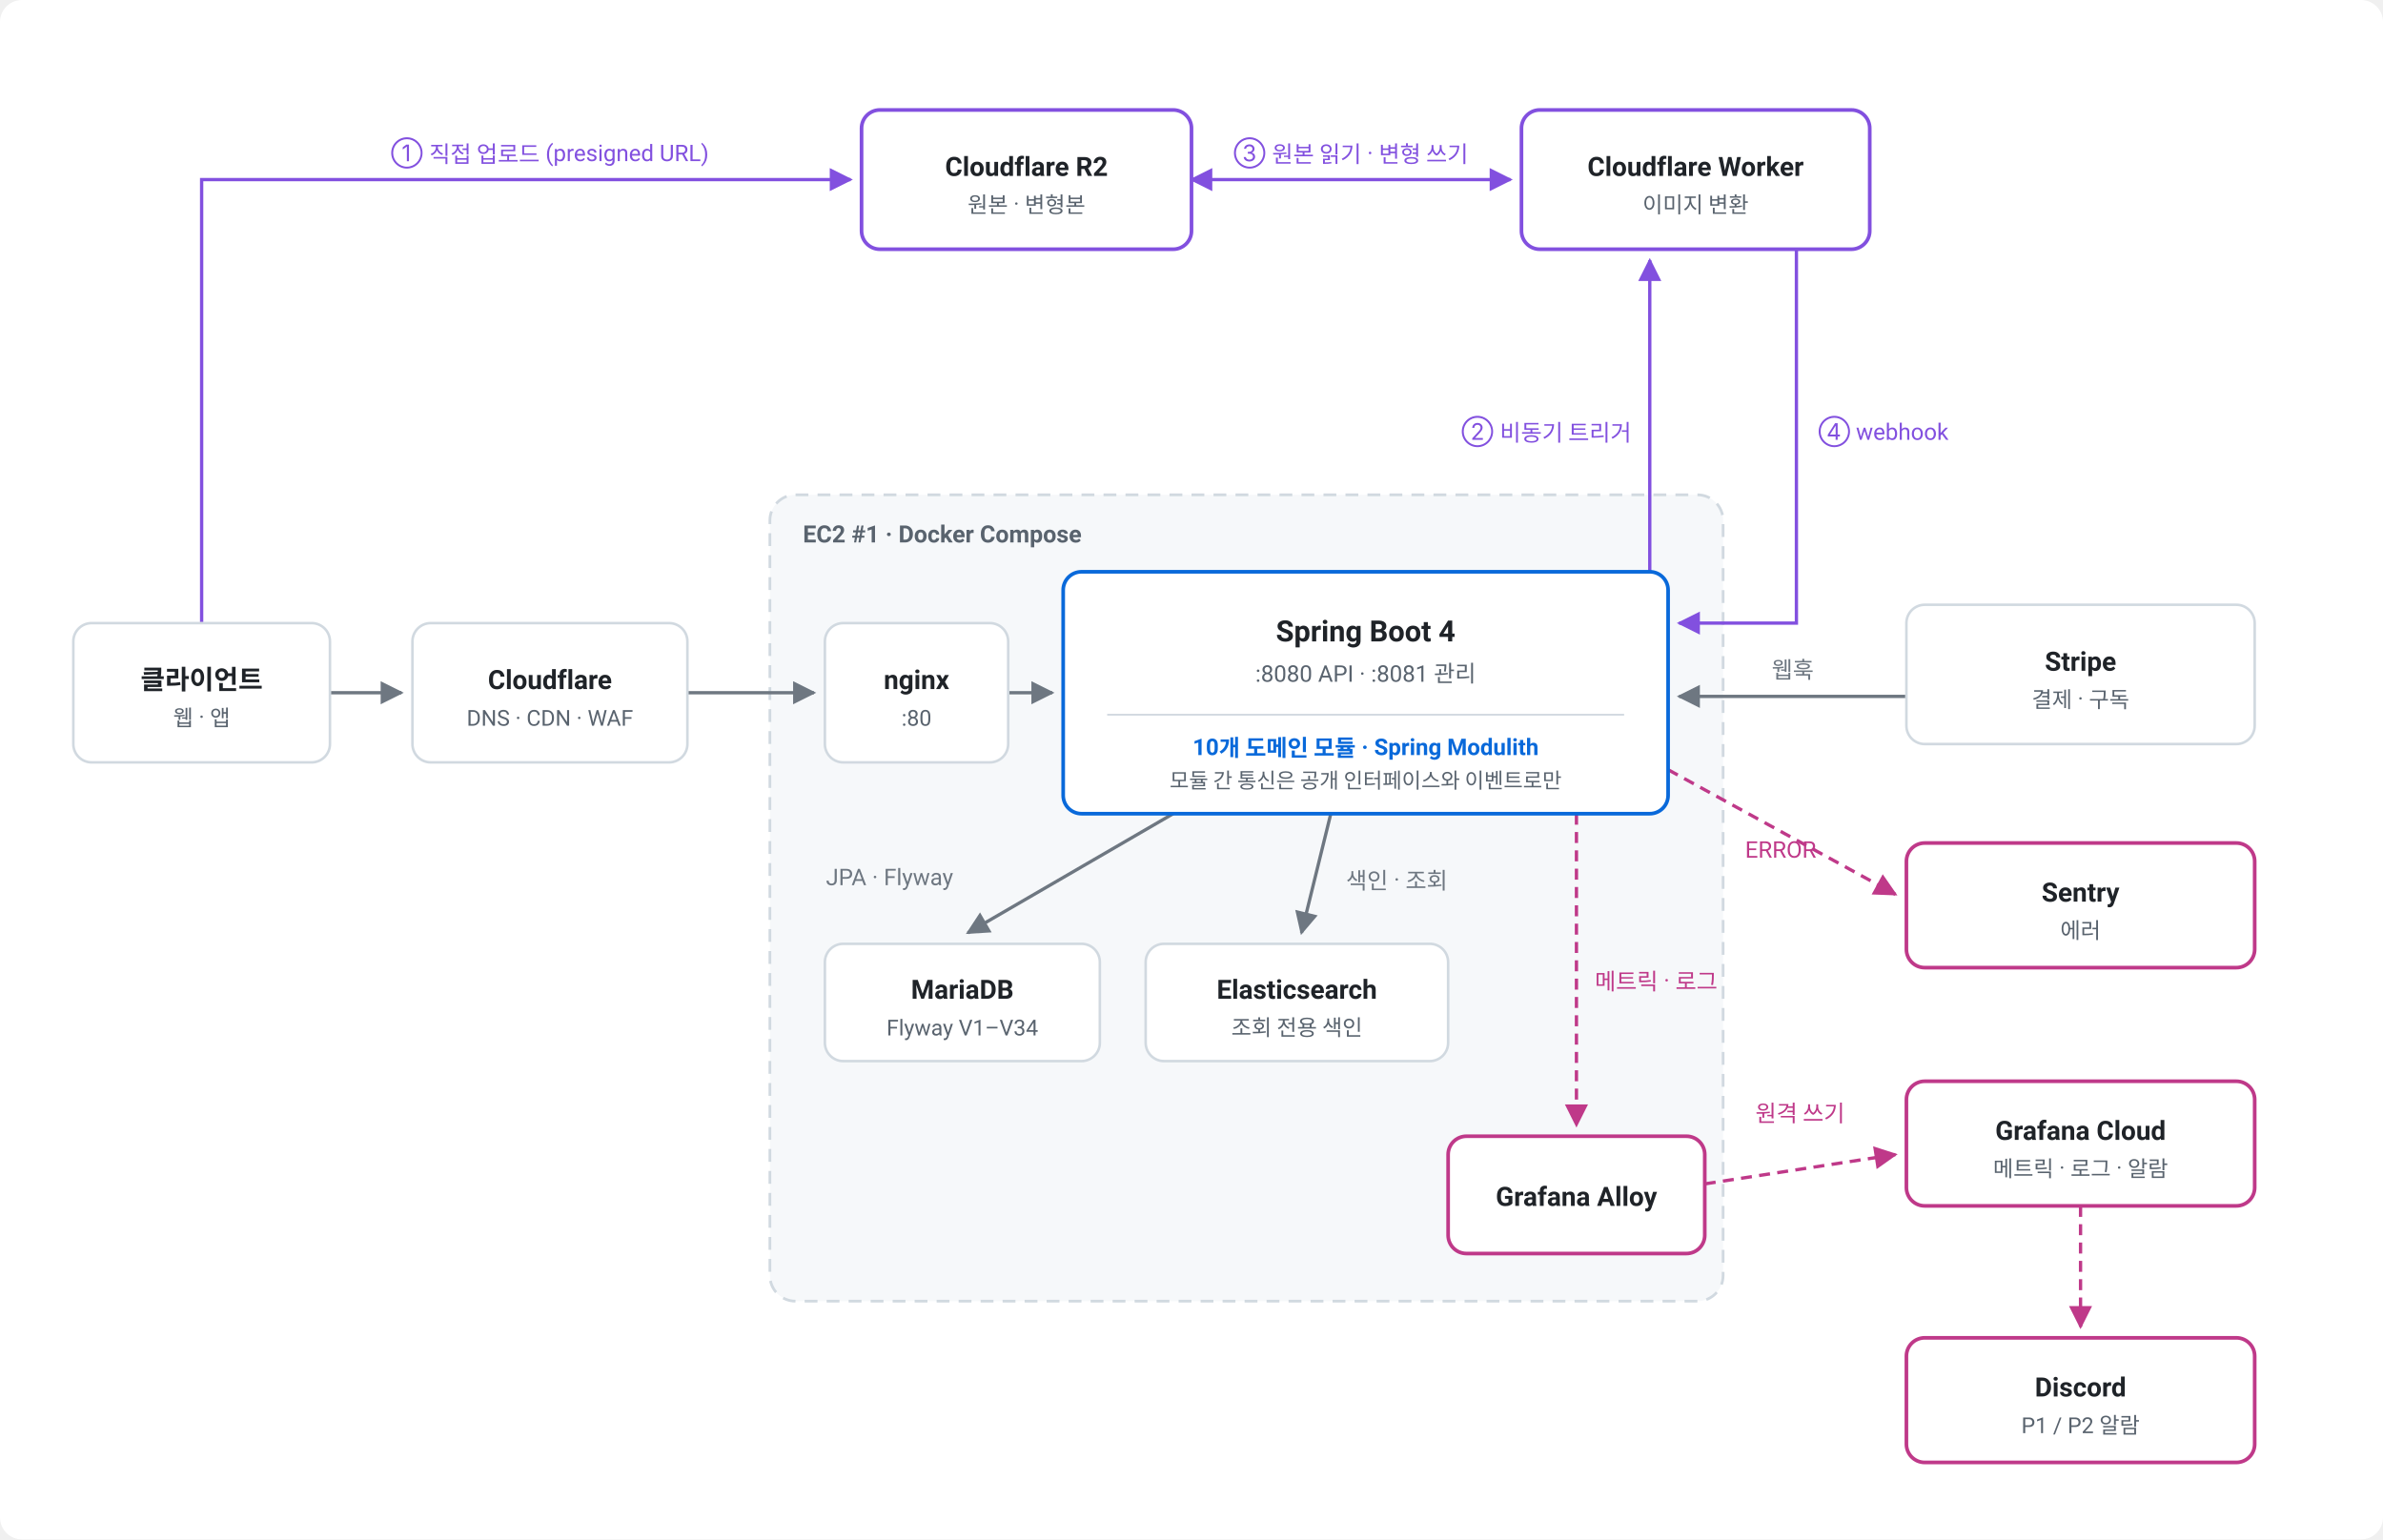
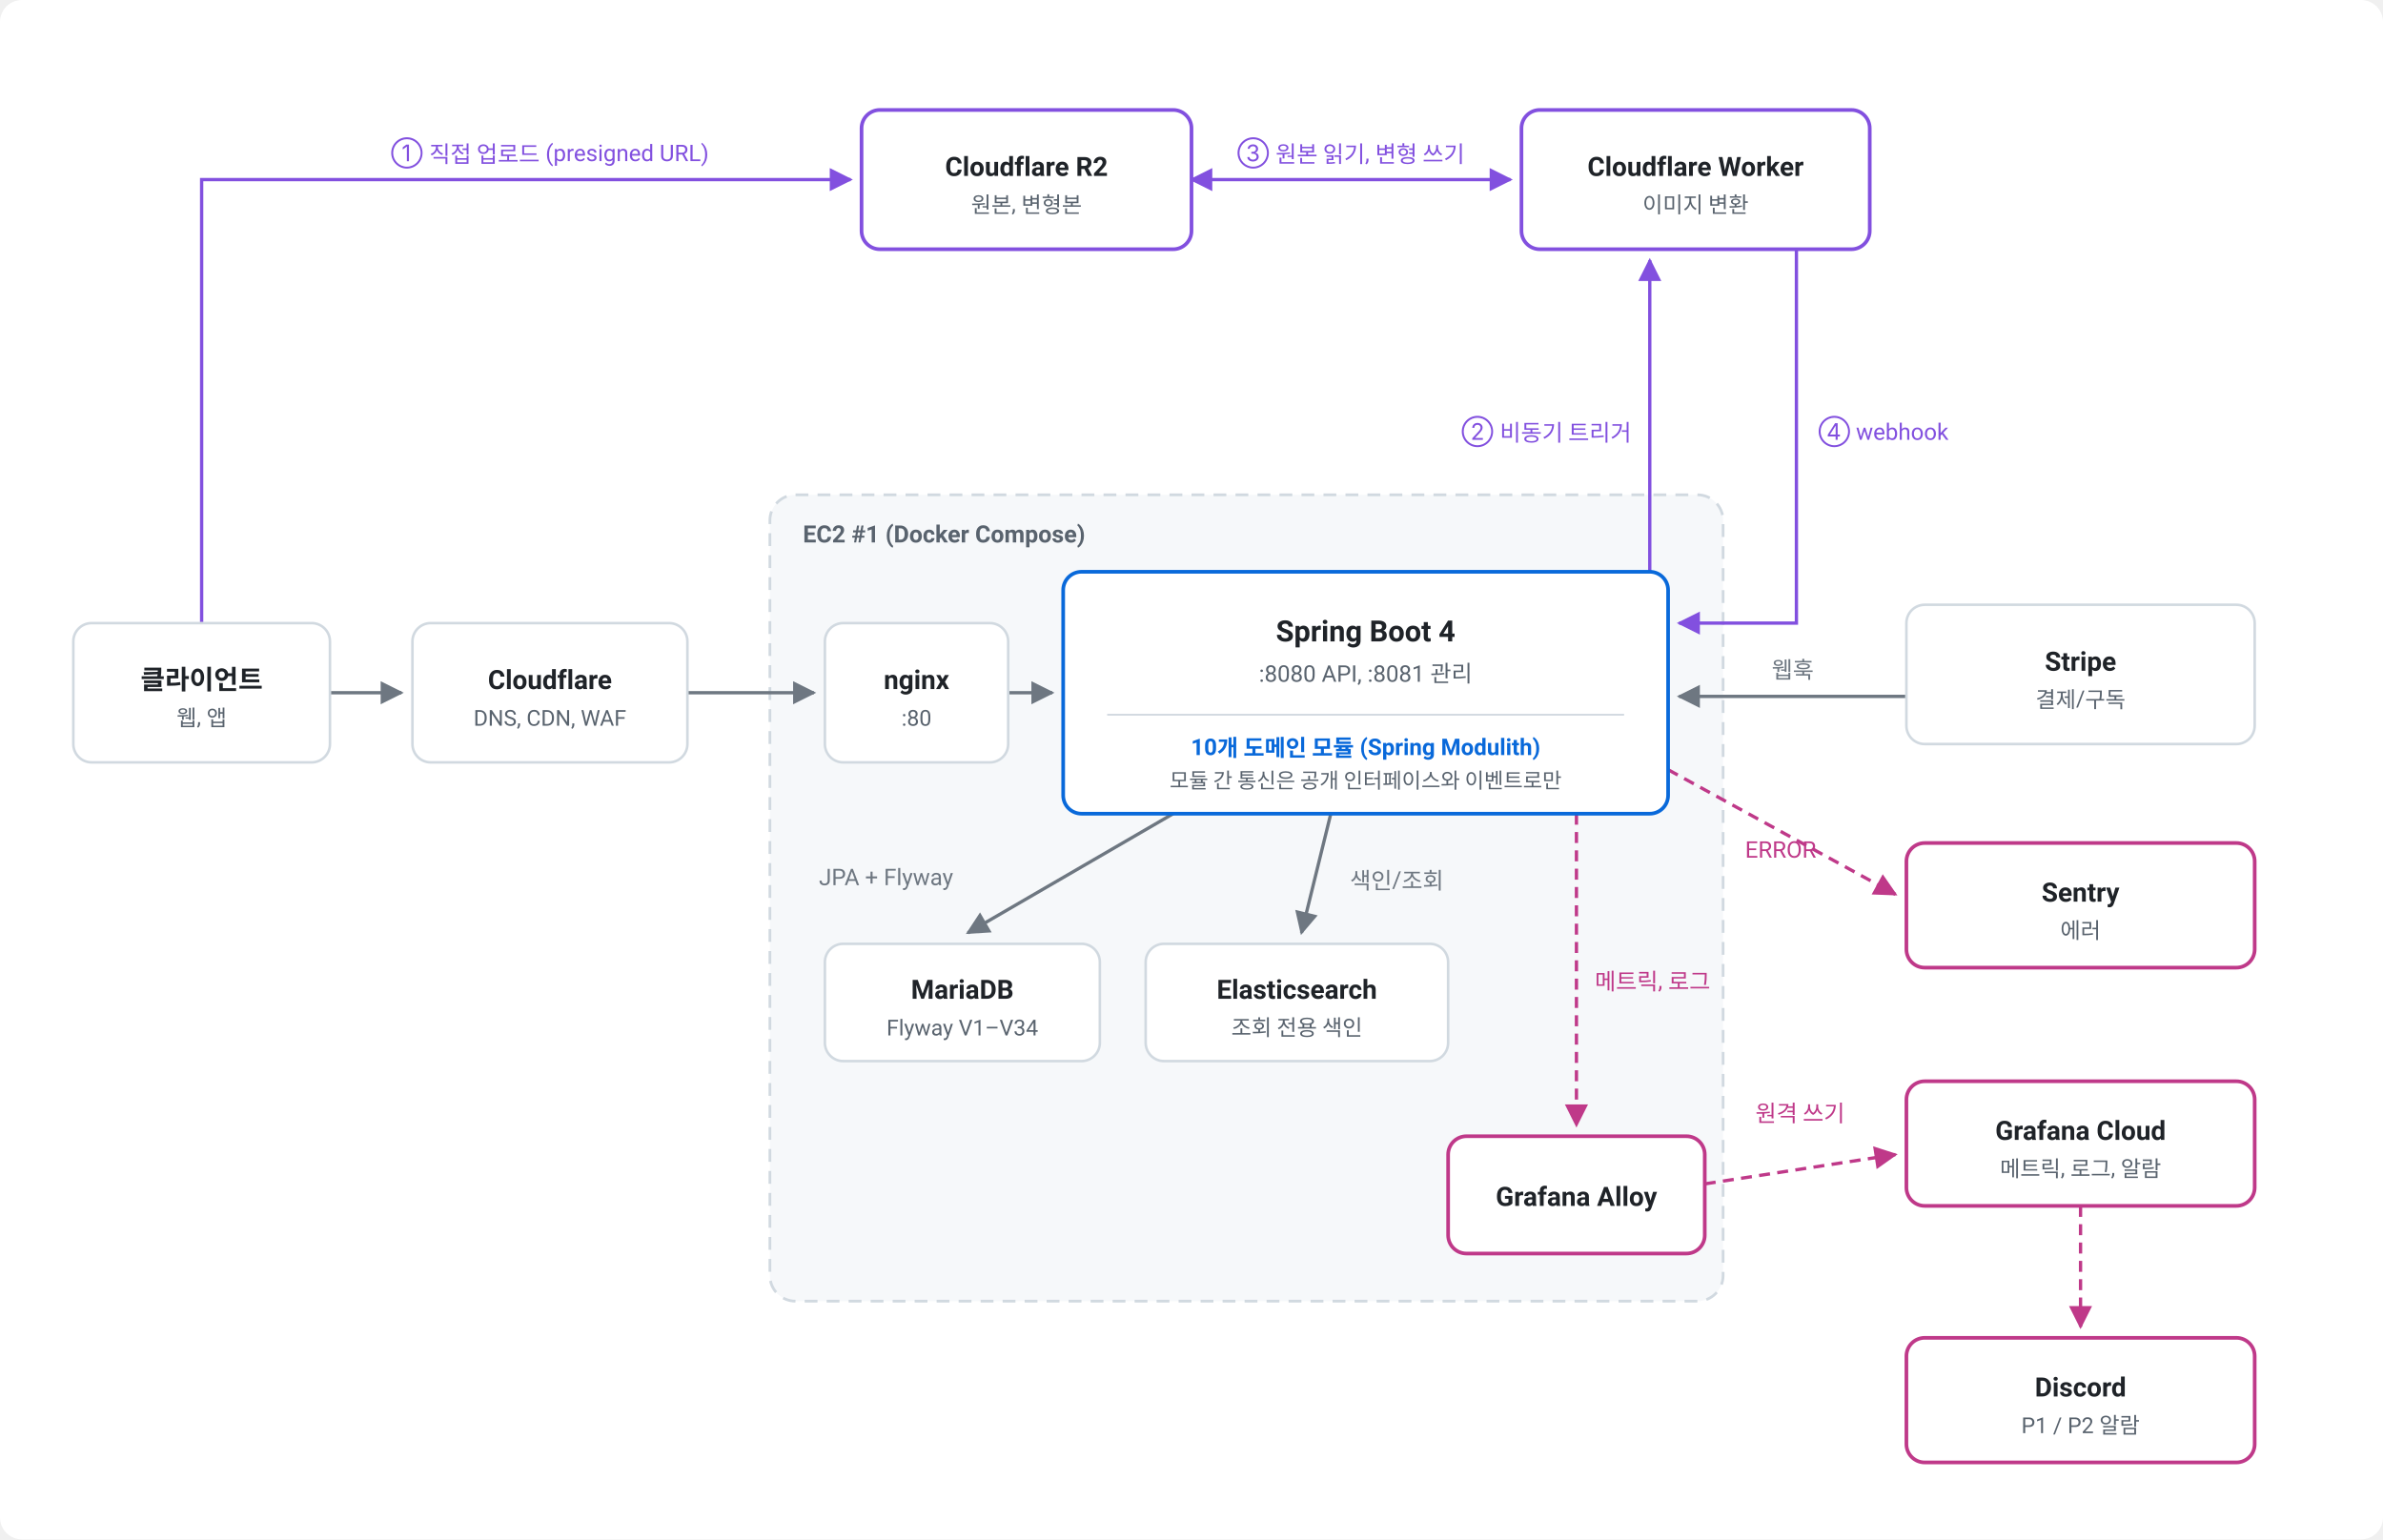
- <svg xmlns="http://www.w3.org/2000/svg" viewBox="0 0 1300 840" width="1300" height="840" role="img" aria-label="AT-CREW 시스템 아키텍처 — 클라이언트 요청은 Cloudflare와 nginx를 거쳐 EC2의 Spring Boot 앱에 닿고, 이미지는 클라이언트가 R2에 직접 올린 뒤 Cloudflare Worker가 변환해 webhook으로 되돌려주며, 관측 신호는 Alloy와 Sentry를 통해 Grafana Cloud와 Discord로 나간다.">
+ <svg xmlns="http://www.w3.org/2000/svg" viewBox="0 0 1300 840" width="1300" height="840" role="img" aria-label="AT-CREW 시스템 아키텍처. 클라이언트 요청은 Cloudflare와 nginx를 거쳐 EC2의 Spring Boot 앱에 닿는다. 이미지는 클라이언트가 R2에 직접 올린 뒤 Cloudflare Worker가 변환해 webhook으로 되돌려준다. 관측 신호는 Alloy와 Sentry를 통해 Grafana Cloud와 Discord로 나간다.">
  <defs>
    <marker id="a-neutral" viewBox="0 0 10 10" refX="9" refY="5" markerWidth="7" markerHeight="7" orient="auto-start-reverse">
      <path d="M0,0 L10,5 L0,10 z" fill="#6e7781" />
    </marker>
    <marker id="a-blue" viewBox="0 0 10 10" refX="9" refY="5" markerWidth="7" markerHeight="7" orient="auto-start-reverse">
      <path d="M0,0 L10,5 L0,10 z" fill="#0969da" />
    </marker>
    <marker id="a-purple" viewBox="0 0 10 10" refX="9" refY="5" markerWidth="7" markerHeight="7" orient="auto-start-reverse">
      <path d="M0,0 L10,5 L0,10 z" fill="#8250df" />
    </marker>
    <marker id="a-pink" viewBox="0 0 10 10" refX="9" refY="5" markerWidth="7" markerHeight="7" orient="auto-start-reverse">
      <path d="M0,0 L10,5 L0,10 z" fill="#bf3989" />
    </marker>
  </defs>
  <rect x="0" y="0" width="1300" height="840" rx="12" fill="#ffffff" />
  <g transform="translate(0,-60)">
    <rect x="420" y="330" width="520" height="440" rx="14" fill="#f6f8fa" stroke="#d1d9e0" stroke-width="1.5" stroke-dasharray="7 5" />
-     <text x="438" y="356" font-family="ui-sans-serif,-apple-system,'Segoe UI',Roboto,'Helvetica Neue',Arial,'Apple SD Gothic Neo','Noto Sans KR','Malgun Gothic',sans-serif" font-size="13" font-weight="600" fill="#59636e">EC2 #1 · Docker Compose</text>
+     <text x="438" y="356" font-family="ui-sans-serif,-apple-system,'Segoe UI',Roboto,'Helvetica Neue',Arial,'Apple SD Gothic Neo','Noto Sans KR','Malgun Gothic',sans-serif" font-size="13" font-weight="600" fill="#59636e">EC2 #1 (Docker Compose)</text>
    <path d="M180,438 H219" fill="none" stroke="#6e7781" stroke-width="1.8" marker-end="url(#a-neutral)" />
    <path d="M550,438 H574" fill="none" stroke="#6e7781" stroke-width="1.8" marker-end="url(#a-neutral)" />
    <path d="M375,438 H444" fill="none" stroke="#6e7781" stroke-width="1.8" marker-end="url(#a-neutral)" />
    <path d="M640,504 L528,569" fill="none" stroke="#6e7781" stroke-width="1.8" marker-end="url(#a-neutral)" />
-     <text x="520" y="543" font-family="ui-sans-serif,-apple-system,'Segoe UI',Roboto,'Helvetica Neue',Arial,'Apple SD Gothic Neo','Noto Sans KR','Malgun Gothic',sans-serif" font-size="12.5" text-anchor="end" fill="#6e7781">JPA · Flyway</text>
+     <text x="520" y="543" font-family="ui-sans-serif,-apple-system,'Segoe UI',Roboto,'Helvetica Neue',Arial,'Apple SD Gothic Neo','Noto Sans KR','Malgun Gothic',sans-serif" font-size="12.5" text-anchor="end" fill="#6e7781">JPA + Flyway</text>
    <path d="M726,504 L710,569" fill="none" stroke="#6e7781" stroke-width="1.8" marker-end="url(#a-neutral)" />
-     <text x="762" y="545" font-family="ui-sans-serif,-apple-system,'Segoe UI',Roboto,'Helvetica Neue',Arial,'Apple SD Gothic Neo','Noto Sans KR','Malgun Gothic',sans-serif" font-size="12.5" text-anchor="middle" fill="#6e7781">색인 · 조회</text>
+     <text x="762" y="545" font-family="ui-sans-serif,-apple-system,'Segoe UI',Roboto,'Helvetica Neue',Arial,'Apple SD Gothic Neo','Noto Sans KR','Malgun Gothic',sans-serif" font-size="12.5" text-anchor="middle" fill="#6e7781">색인/조회</text>
    <path d="M110,400 V158 H464" fill="none" stroke="#8250df" stroke-width="1.8" marker-end="url(#a-purple)" />
    <text x="300" y="148" font-family="ui-sans-serif,-apple-system,'Segoe UI',Roboto,'Helvetica Neue',Arial,'Apple SD Gothic Neo','Noto Sans KR','Malgun Gothic',sans-serif" font-size="12.5" text-anchor="middle" fill="#8250df">① 직접 업로드 (presigned URL)</text>
    <path d="M650,158 H824" fill="none" stroke="#8250df" stroke-width="1.8" marker-end="url(#a-purple)" marker-start="url(#a-purple)" />
-     <text x="737" y="148" font-family="ui-sans-serif,-apple-system,'Segoe UI',Roboto,'Helvetica Neue',Arial,'Apple SD Gothic Neo','Noto Sans KR','Malgun Gothic',sans-serif" font-size="12.5" text-anchor="middle" fill="#8250df">③ 원본 읽기 · 변형 쓰기</text>
+     <text x="737" y="148" font-family="ui-sans-serif,-apple-system,'Segoe UI',Roboto,'Helvetica Neue',Arial,'Apple SD Gothic Neo','Noto Sans KR','Malgun Gothic',sans-serif" font-size="12.5" text-anchor="middle" fill="#8250df">③ 원본 읽기, 변형 쓰기</text>
    <path d="M900,372 V202" fill="none" stroke="#8250df" stroke-width="1.8" marker-end="url(#a-purple)" />
    <text x="890" y="300" font-family="ui-sans-serif,-apple-system,'Segoe UI',Roboto,'Helvetica Neue',Arial,'Apple SD Gothic Neo','Noto Sans KR','Malgun Gothic',sans-serif" font-size="12.5" text-anchor="end" fill="#8250df">② 비동기 트리거</text>
    <path d="M980,196 V400 H916" fill="none" stroke="#8250df" stroke-width="1.8" marker-end="url(#a-purple)" />
    <text x="992" y="300" font-family="ui-sans-serif,-apple-system,'Segoe UI',Roboto,'Helvetica Neue',Arial,'Apple SD Gothic Neo','Noto Sans KR','Malgun Gothic',sans-serif" font-size="12.5" text-anchor="start" fill="#8250df">④ webhook</text>
    <path d="M1040,440 H916" fill="none" stroke="#6e7781" stroke-width="1.8" marker-end="url(#a-neutral)" />
    <text x="978" y="430" font-family="ui-sans-serif,-apple-system,'Segoe UI',Roboto,'Helvetica Neue',Arial,'Apple SD Gothic Neo','Noto Sans KR','Malgun Gothic',sans-serif" font-size="12.5" text-anchor="middle" fill="#6e7781">웹훅</text>
    <path d="M910,480 L1034,548" fill="none" stroke="#bf3989" stroke-width="1.8" stroke-dasharray="6 4" marker-end="url(#a-pink)" />
    <text x="952" y="528" font-family="ui-sans-serif,-apple-system,'Segoe UI',Roboto,'Helvetica Neue',Arial,'Apple SD Gothic Neo','Noto Sans KR','Malgun Gothic',sans-serif" font-size="12.5" text-anchor="start" fill="#bf3989">ERROR</text>
    <path d="M860,504 V674" fill="none" stroke="#bf3989" stroke-width="1.8" stroke-dasharray="6 4" marker-end="url(#a-pink)" />
-     <text x="870" y="600" font-family="ui-sans-serif,-apple-system,'Segoe UI',Roboto,'Helvetica Neue',Arial,'Apple SD Gothic Neo','Noto Sans KR','Malgun Gothic',sans-serif" font-size="12.5" text-anchor="start" fill="#bf3989">메트릭 · 로그</text>
+     <text x="870" y="600" font-family="ui-sans-serif,-apple-system,'Segoe UI',Roboto,'Helvetica Neue',Arial,'Apple SD Gothic Neo','Noto Sans KR','Malgun Gothic',sans-serif" font-size="12.5" text-anchor="start" fill="#bf3989">메트릭, 로그</text>
    <path d="M930,706 L1034,690" fill="none" stroke="#bf3989" stroke-width="1.8" stroke-dasharray="6 4" marker-end="url(#a-pink)" />
    <text x="982" y="672" font-family="ui-sans-serif,-apple-system,'Segoe UI',Roboto,'Helvetica Neue',Arial,'Apple SD Gothic Neo','Noto Sans KR','Malgun Gothic',sans-serif" font-size="12.5" text-anchor="middle" fill="#bf3989">원격 쓰기</text>
    <path d="M1135,718 V784" fill="none" stroke="#bf3989" stroke-width="1.8" stroke-dasharray="6 4" marker-end="url(#a-pink)" />
    <rect x="40" y="400" width="140" height="76" rx="10" fill="#ffffff" stroke="#d1d9e0" stroke-width="1.4" />
    <text x="110.0" y="436.0" font-family="ui-sans-serif,-apple-system,'Segoe UI',Roboto,'Helvetica Neue',Arial,'Apple SD Gothic Neo','Noto Sans KR','Malgun Gothic',sans-serif" font-size="14.5" font-weight="600" text-anchor="middle" fill="#1f2328">클라이언트</text>
-     <text x="110.0" y="456.0" font-family="ui-sans-serif,-apple-system,'Segoe UI',Roboto,'Helvetica Neue',Arial,'Apple SD Gothic Neo','Noto Sans KR','Malgun Gothic',sans-serif" font-size="12" text-anchor="middle" fill="#59636e">웹 · 앱</text>
+     <text x="110.0" y="456.0" font-family="ui-sans-serif,-apple-system,'Segoe UI',Roboto,'Helvetica Neue',Arial,'Apple SD Gothic Neo','Noto Sans KR','Malgun Gothic',sans-serif" font-size="12" text-anchor="middle" fill="#59636e">웹, 앱</text>
    <rect x="225" y="400" width="150" height="76" rx="10" fill="#ffffff" stroke="#d1d9e0" stroke-width="1.4" />
    <text x="300.0" y="436.0" font-family="ui-sans-serif,-apple-system,'Segoe UI',Roboto,'Helvetica Neue',Arial,'Apple SD Gothic Neo','Noto Sans KR','Malgun Gothic',sans-serif" font-size="14.5" font-weight="600" text-anchor="middle" fill="#1f2328">Cloudflare</text>
-     <text x="300.0" y="456.0" font-family="ui-sans-serif,-apple-system,'Segoe UI',Roboto,'Helvetica Neue',Arial,'Apple SD Gothic Neo','Noto Sans KR','Malgun Gothic',sans-serif" font-size="12" text-anchor="middle" fill="#59636e">DNS · CDN · WAF</text>
+     <text x="300.0" y="456.0" font-family="ui-sans-serif,-apple-system,'Segoe UI',Roboto,'Helvetica Neue',Arial,'Apple SD Gothic Neo','Noto Sans KR','Malgun Gothic',sans-serif" font-size="12" text-anchor="middle" fill="#59636e">DNS, CDN, WAF</text>
    <rect x="450" y="400" width="100" height="76" rx="10" fill="#ffffff" stroke="#d1d9e0" stroke-width="1.4" />
    <text x="500.0" y="436.0" font-family="ui-sans-serif,-apple-system,'Segoe UI',Roboto,'Helvetica Neue',Arial,'Apple SD Gothic Neo','Noto Sans KR','Malgun Gothic',sans-serif" font-size="14.5" font-weight="600" text-anchor="middle" fill="#1f2328">nginx</text>
    <text x="500.0" y="456.0" font-family="ui-sans-serif,-apple-system,'Segoe UI',Roboto,'Helvetica Neue',Arial,'Apple SD Gothic Neo','Noto Sans KR','Malgun Gothic',sans-serif" font-size="12" text-anchor="middle" fill="#59636e">:80</text>
    <rect x="580" y="372" width="330" height="132" rx="10" fill="#ffffff" stroke="#0969da" stroke-width="2" />
    <text x="745.0" y="410" font-family="ui-sans-serif,-apple-system,'Segoe UI',Roboto,'Helvetica Neue',Arial,'Apple SD Gothic Neo','Noto Sans KR','Malgun Gothic',sans-serif" font-size="16" font-weight="700" text-anchor="middle" fill="#1f2328">Spring Boot 4</text>
-     <text x="745.0" y="432" font-family="ui-sans-serif,-apple-system,'Segoe UI',Roboto,'Helvetica Neue',Arial,'Apple SD Gothic Neo','Noto Sans KR','Malgun Gothic',sans-serif" font-size="12.5" text-anchor="middle" fill="#59636e">:8080 API · :8081 관리</text>
+     <text x="745.0" y="432" font-family="ui-sans-serif,-apple-system,'Segoe UI',Roboto,'Helvetica Neue',Arial,'Apple SD Gothic Neo','Noto Sans KR','Malgun Gothic',sans-serif" font-size="12.5" text-anchor="middle" fill="#59636e">:8080 API, :8081 관리</text>
    <line x1="604" y1="450" x2="886" y2="450" stroke="#d1d9e0" stroke-width="1" />
-     <text x="745.0" y="472" font-family="ui-sans-serif,-apple-system,'Segoe UI',Roboto,'Helvetica Neue',Arial,'Apple SD Gothic Neo','Noto Sans KR','Malgun Gothic',sans-serif" font-size="12.5" font-weight="600" text-anchor="middle" fill="#0969da">10개 도메인 모듈 · Spring Modulith</text>
+     <text x="745.0" y="472" font-family="ui-sans-serif,-apple-system,'Segoe UI',Roboto,'Helvetica Neue',Arial,'Apple SD Gothic Neo','Noto Sans KR','Malgun Gothic',sans-serif" font-size="12.5" font-weight="600" text-anchor="middle" fill="#0969da">10개 도메인 모듈 (Spring Modulith)</text>
    <text x="745.0" y="490" font-family="ui-sans-serif,-apple-system,'Segoe UI',Roboto,'Helvetica Neue',Arial,'Apple SD Gothic Neo','Noto Sans KR','Malgun Gothic',sans-serif" font-size="11.5" text-anchor="middle" fill="#59636e">모듈 간 통신은 공개 인터페이스와 이벤트로만</text>
    <rect x="450" y="575" width="150" height="64" rx="10" fill="#ffffff" stroke="#d1d9e0" stroke-width="1.4" />
    <text x="525.0" y="605.0" font-family="ui-sans-serif,-apple-system,'Segoe UI',Roboto,'Helvetica Neue',Arial,'Apple SD Gothic Neo','Noto Sans KR','Malgun Gothic',sans-serif" font-size="14.5" font-weight="600" text-anchor="middle" fill="#1f2328">MariaDB</text>
    <text x="525.0" y="625.0" font-family="ui-sans-serif,-apple-system,'Segoe UI',Roboto,'Helvetica Neue',Arial,'Apple SD Gothic Neo','Noto Sans KR','Malgun Gothic',sans-serif" font-size="12" text-anchor="middle" fill="#59636e">Flyway V1–V34</text>
    <rect x="625" y="575" width="165" height="64" rx="10" fill="#ffffff" stroke="#d1d9e0" stroke-width="1.4" />
    <text x="707.5" y="605.0" font-family="ui-sans-serif,-apple-system,'Segoe UI',Roboto,'Helvetica Neue',Arial,'Apple SD Gothic Neo','Noto Sans KR','Malgun Gothic',sans-serif" font-size="14.5" font-weight="600" text-anchor="middle" fill="#1f2328">Elasticsearch</text>
    <text x="707.5" y="625.0" font-family="ui-sans-serif,-apple-system,'Segoe UI',Roboto,'Helvetica Neue',Arial,'Apple SD Gothic Neo','Noto Sans KR','Malgun Gothic',sans-serif" font-size="12" text-anchor="middle" fill="#59636e">조회 전용 색인</text>
    <rect x="790" y="680" width="140" height="64" rx="10" fill="#ffffff" stroke="#bf3989" stroke-width="2" />
    <text x="860.0" y="718.0" font-family="ui-sans-serif,-apple-system,'Segoe UI',Roboto,'Helvetica Neue',Arial,'Apple SD Gothic Neo','Noto Sans KR','Malgun Gothic',sans-serif" font-size="14.5" font-weight="600" text-anchor="middle" fill="#1f2328">Grafana Alloy</text>
    <rect x="470" y="120" width="180" height="76" rx="10" fill="#ffffff" stroke="#8250df" stroke-width="2" />
    <text x="560.0" y="156.0" font-family="ui-sans-serif,-apple-system,'Segoe UI',Roboto,'Helvetica Neue',Arial,'Apple SD Gothic Neo','Noto Sans KR','Malgun Gothic',sans-serif" font-size="14.5" font-weight="600" text-anchor="middle" fill="#1f2328">Cloudflare R2</text>
-     <text x="560.0" y="176.0" font-family="ui-sans-serif,-apple-system,'Segoe UI',Roboto,'Helvetica Neue',Arial,'Apple SD Gothic Neo','Noto Sans KR','Malgun Gothic',sans-serif" font-size="12" text-anchor="middle" fill="#59636e">원본 · 변형본</text>
+     <text x="560.0" y="176.0" font-family="ui-sans-serif,-apple-system,'Segoe UI',Roboto,'Helvetica Neue',Arial,'Apple SD Gothic Neo','Noto Sans KR','Malgun Gothic',sans-serif" font-size="12" text-anchor="middle" fill="#59636e">원본, 변형본</text>
    <rect x="830" y="120" width="190" height="76" rx="10" fill="#ffffff" stroke="#8250df" stroke-width="2" />
    <text x="925.0" y="156.0" font-family="ui-sans-serif,-apple-system,'Segoe UI',Roboto,'Helvetica Neue',Arial,'Apple SD Gothic Neo','Noto Sans KR','Malgun Gothic',sans-serif" font-size="14.5" font-weight="600" text-anchor="middle" fill="#1f2328">Cloudflare Worker</text>
    <text x="925.0" y="176.0" font-family="ui-sans-serif,-apple-system,'Segoe UI',Roboto,'Helvetica Neue',Arial,'Apple SD Gothic Neo','Noto Sans KR','Malgun Gothic',sans-serif" font-size="12" text-anchor="middle" fill="#59636e">이미지 변환</text>
    <rect x="1040" y="390" width="190" height="76" rx="10" fill="#ffffff" stroke="#d1d9e0" stroke-width="1.4" />
    <text x="1135.0" y="426.0" font-family="ui-sans-serif,-apple-system,'Segoe UI',Roboto,'Helvetica Neue',Arial,'Apple SD Gothic Neo','Noto Sans KR','Malgun Gothic',sans-serif" font-size="14.5" font-weight="600" text-anchor="middle" fill="#1f2328">Stripe</text>
-     <text x="1135.0" y="446.0" font-family="ui-sans-serif,-apple-system,'Segoe UI',Roboto,'Helvetica Neue',Arial,'Apple SD Gothic Neo','Noto Sans KR','Malgun Gothic',sans-serif" font-size="12" text-anchor="middle" fill="#59636e">결제 · 구독</text>
+     <text x="1135.0" y="446.0" font-family="ui-sans-serif,-apple-system,'Segoe UI',Roboto,'Helvetica Neue',Arial,'Apple SD Gothic Neo','Noto Sans KR','Malgun Gothic',sans-serif" font-size="12" text-anchor="middle" fill="#59636e">결제/구독</text>
    <rect x="1040" y="520" width="190" height="68" rx="10" fill="#ffffff" stroke="#bf3989" stroke-width="2" />
    <text x="1135.0" y="552.0" font-family="ui-sans-serif,-apple-system,'Segoe UI',Roboto,'Helvetica Neue',Arial,'Apple SD Gothic Neo','Noto Sans KR','Malgun Gothic',sans-serif" font-size="14.5" font-weight="600" text-anchor="middle" fill="#1f2328">Sentry</text>
    <text x="1135.0" y="572.0" font-family="ui-sans-serif,-apple-system,'Segoe UI',Roboto,'Helvetica Neue',Arial,'Apple SD Gothic Neo','Noto Sans KR','Malgun Gothic',sans-serif" font-size="12" text-anchor="middle" fill="#59636e">에러</text>
    <rect x="1040" y="650" width="190" height="68" rx="10" fill="#ffffff" stroke="#bf3989" stroke-width="2" />
    <text x="1135.0" y="682.0" font-family="ui-sans-serif,-apple-system,'Segoe UI',Roboto,'Helvetica Neue',Arial,'Apple SD Gothic Neo','Noto Sans KR','Malgun Gothic',sans-serif" font-size="14.5" font-weight="600" text-anchor="middle" fill="#1f2328">Grafana Cloud</text>
-     <text x="1135.0" y="702.0" font-family="ui-sans-serif,-apple-system,'Segoe UI',Roboto,'Helvetica Neue',Arial,'Apple SD Gothic Neo','Noto Sans KR','Malgun Gothic',sans-serif" font-size="12" text-anchor="middle" fill="#59636e">메트릭 · 로그 · 알람</text>
+     <text x="1135.0" y="702.0" font-family="ui-sans-serif,-apple-system,'Segoe UI',Roboto,'Helvetica Neue',Arial,'Apple SD Gothic Neo','Noto Sans KR','Malgun Gothic',sans-serif" font-size="12" text-anchor="middle" fill="#59636e">메트릭, 로그, 알람</text>
    <rect x="1040" y="790" width="190" height="68" rx="10" fill="#ffffff" stroke="#bf3989" stroke-width="2" />
    <text x="1135.0" y="822.0" font-family="ui-sans-serif,-apple-system,'Segoe UI',Roboto,'Helvetica Neue',Arial,'Apple SD Gothic Neo','Noto Sans KR','Malgun Gothic',sans-serif" font-size="14.5" font-weight="600" text-anchor="middle" fill="#1f2328">Discord</text>
    <text x="1135.0" y="842.0" font-family="ui-sans-serif,-apple-system,'Segoe UI',Roboto,'Helvetica Neue',Arial,'Apple SD Gothic Neo','Noto Sans KR','Malgun Gothic',sans-serif" font-size="12" text-anchor="middle" fill="#59636e">P1 / P2 알람</text>
  </g>
</svg>
